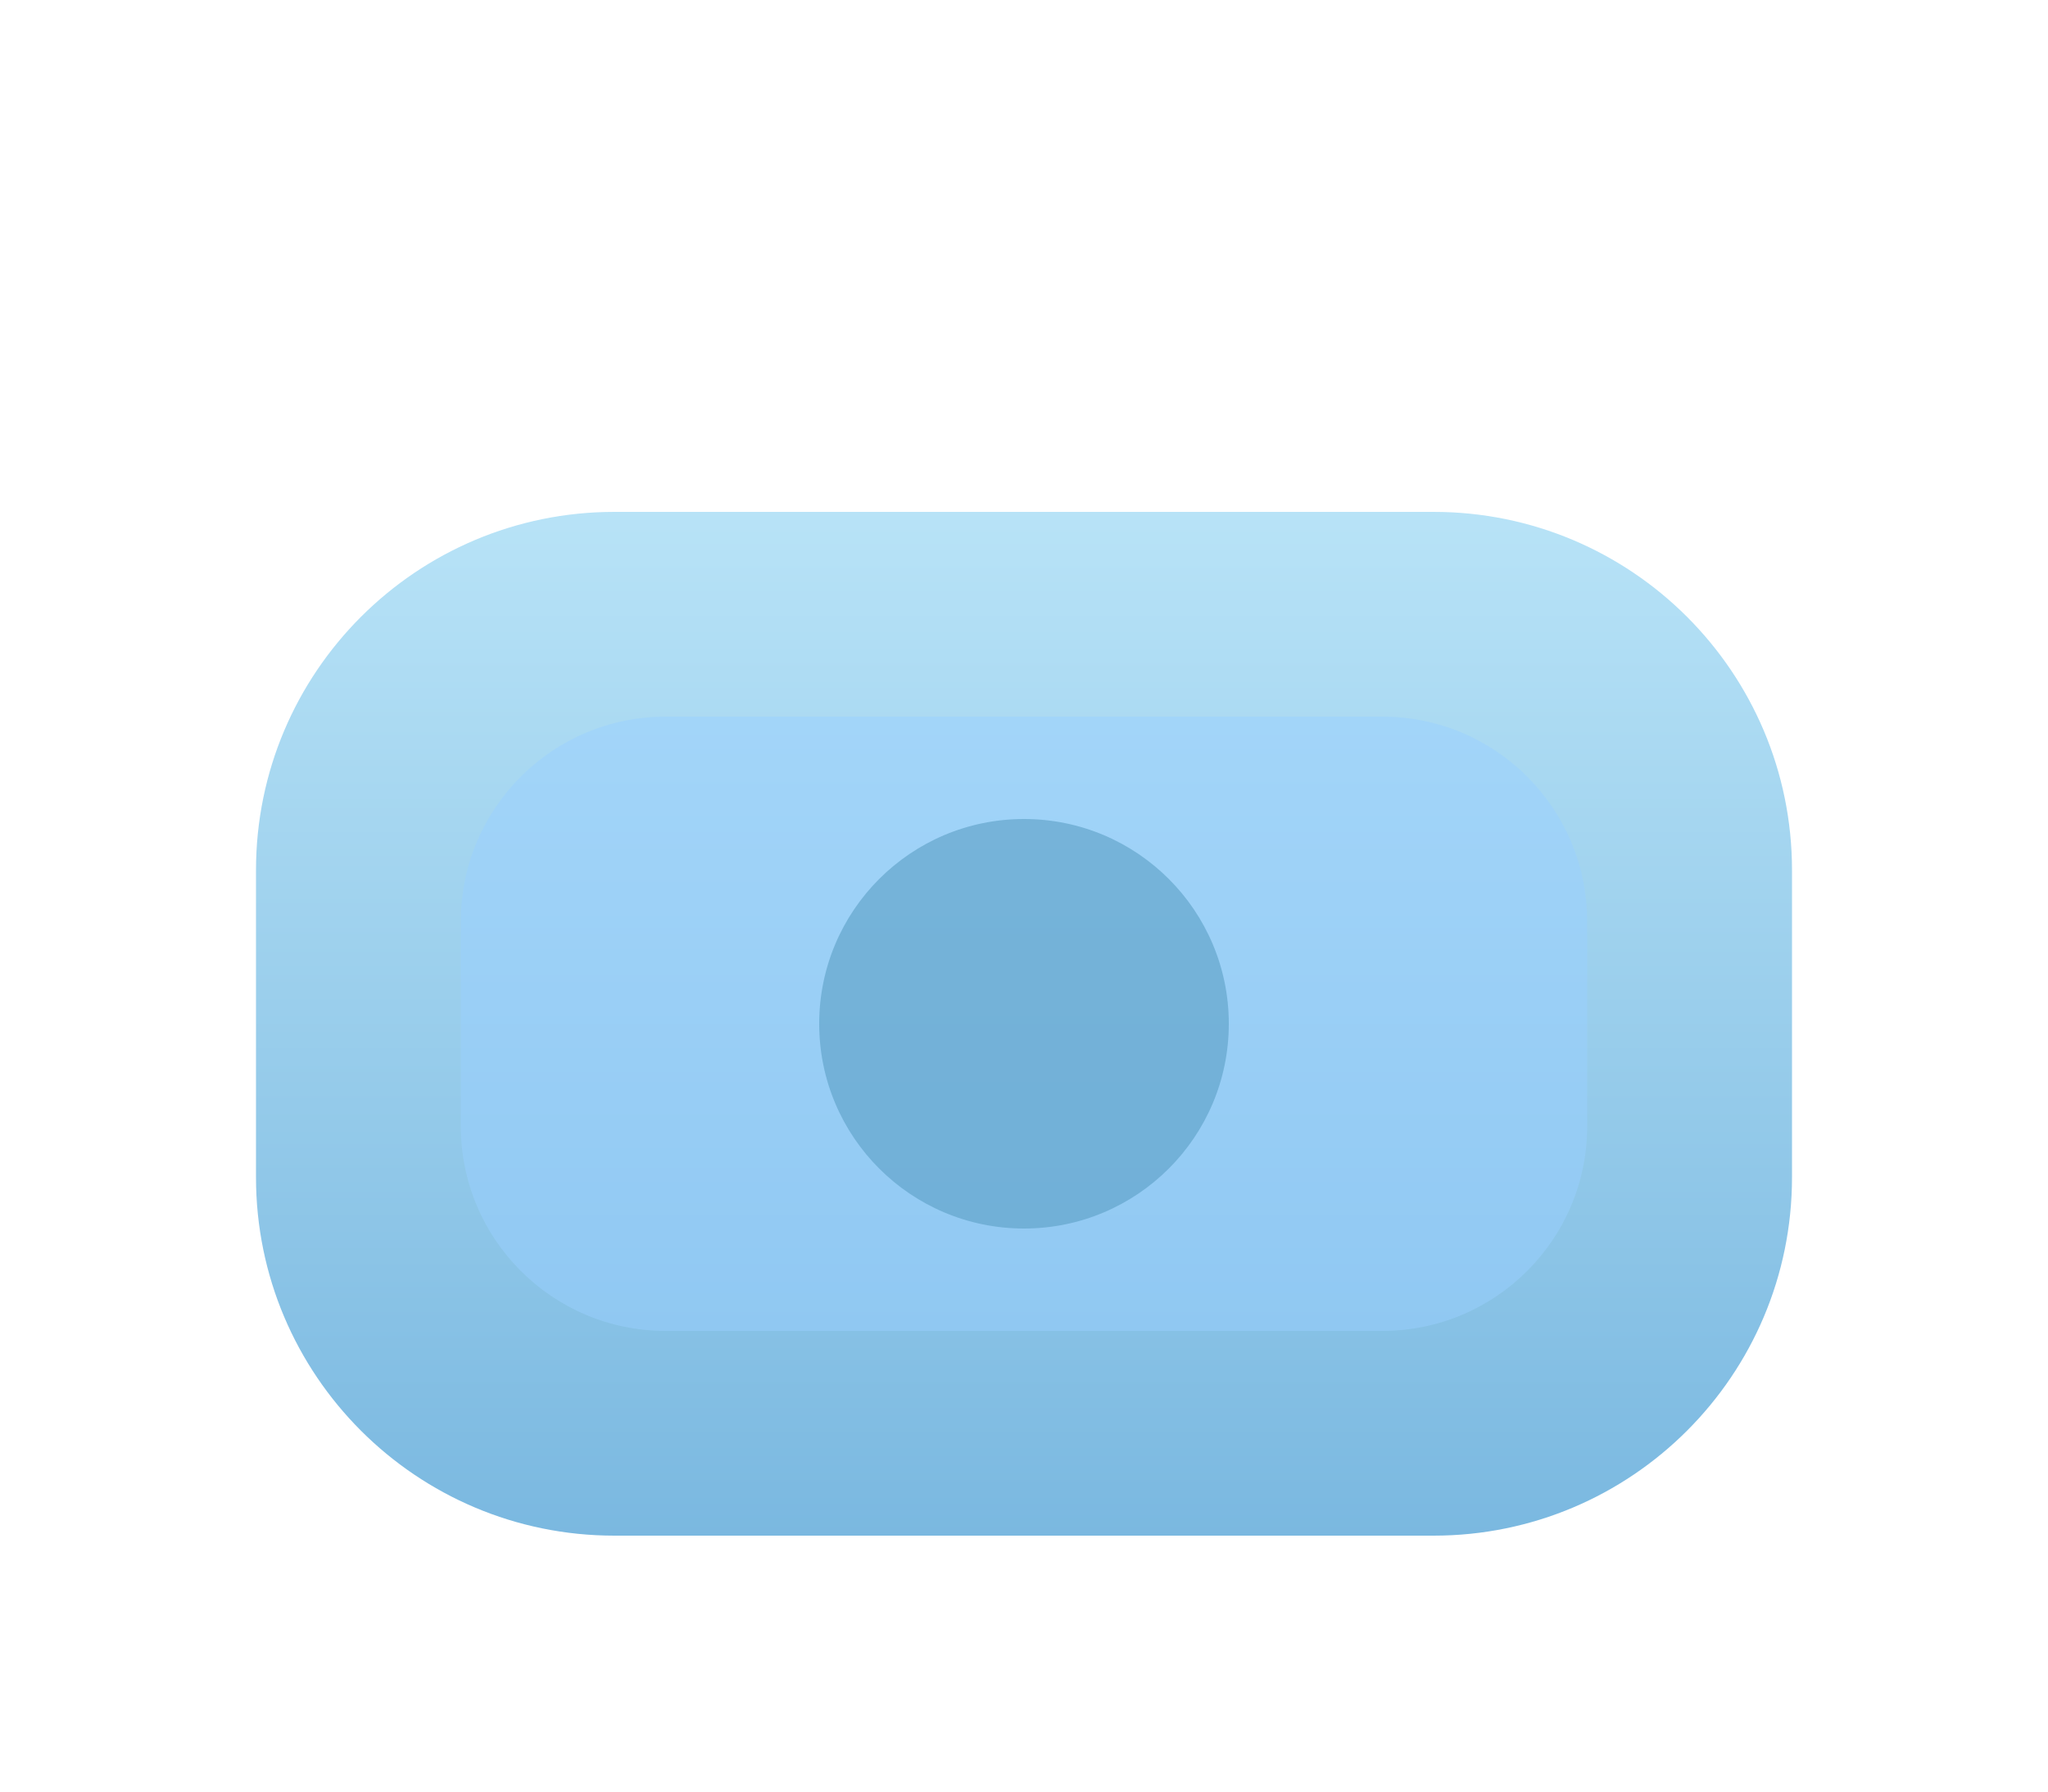
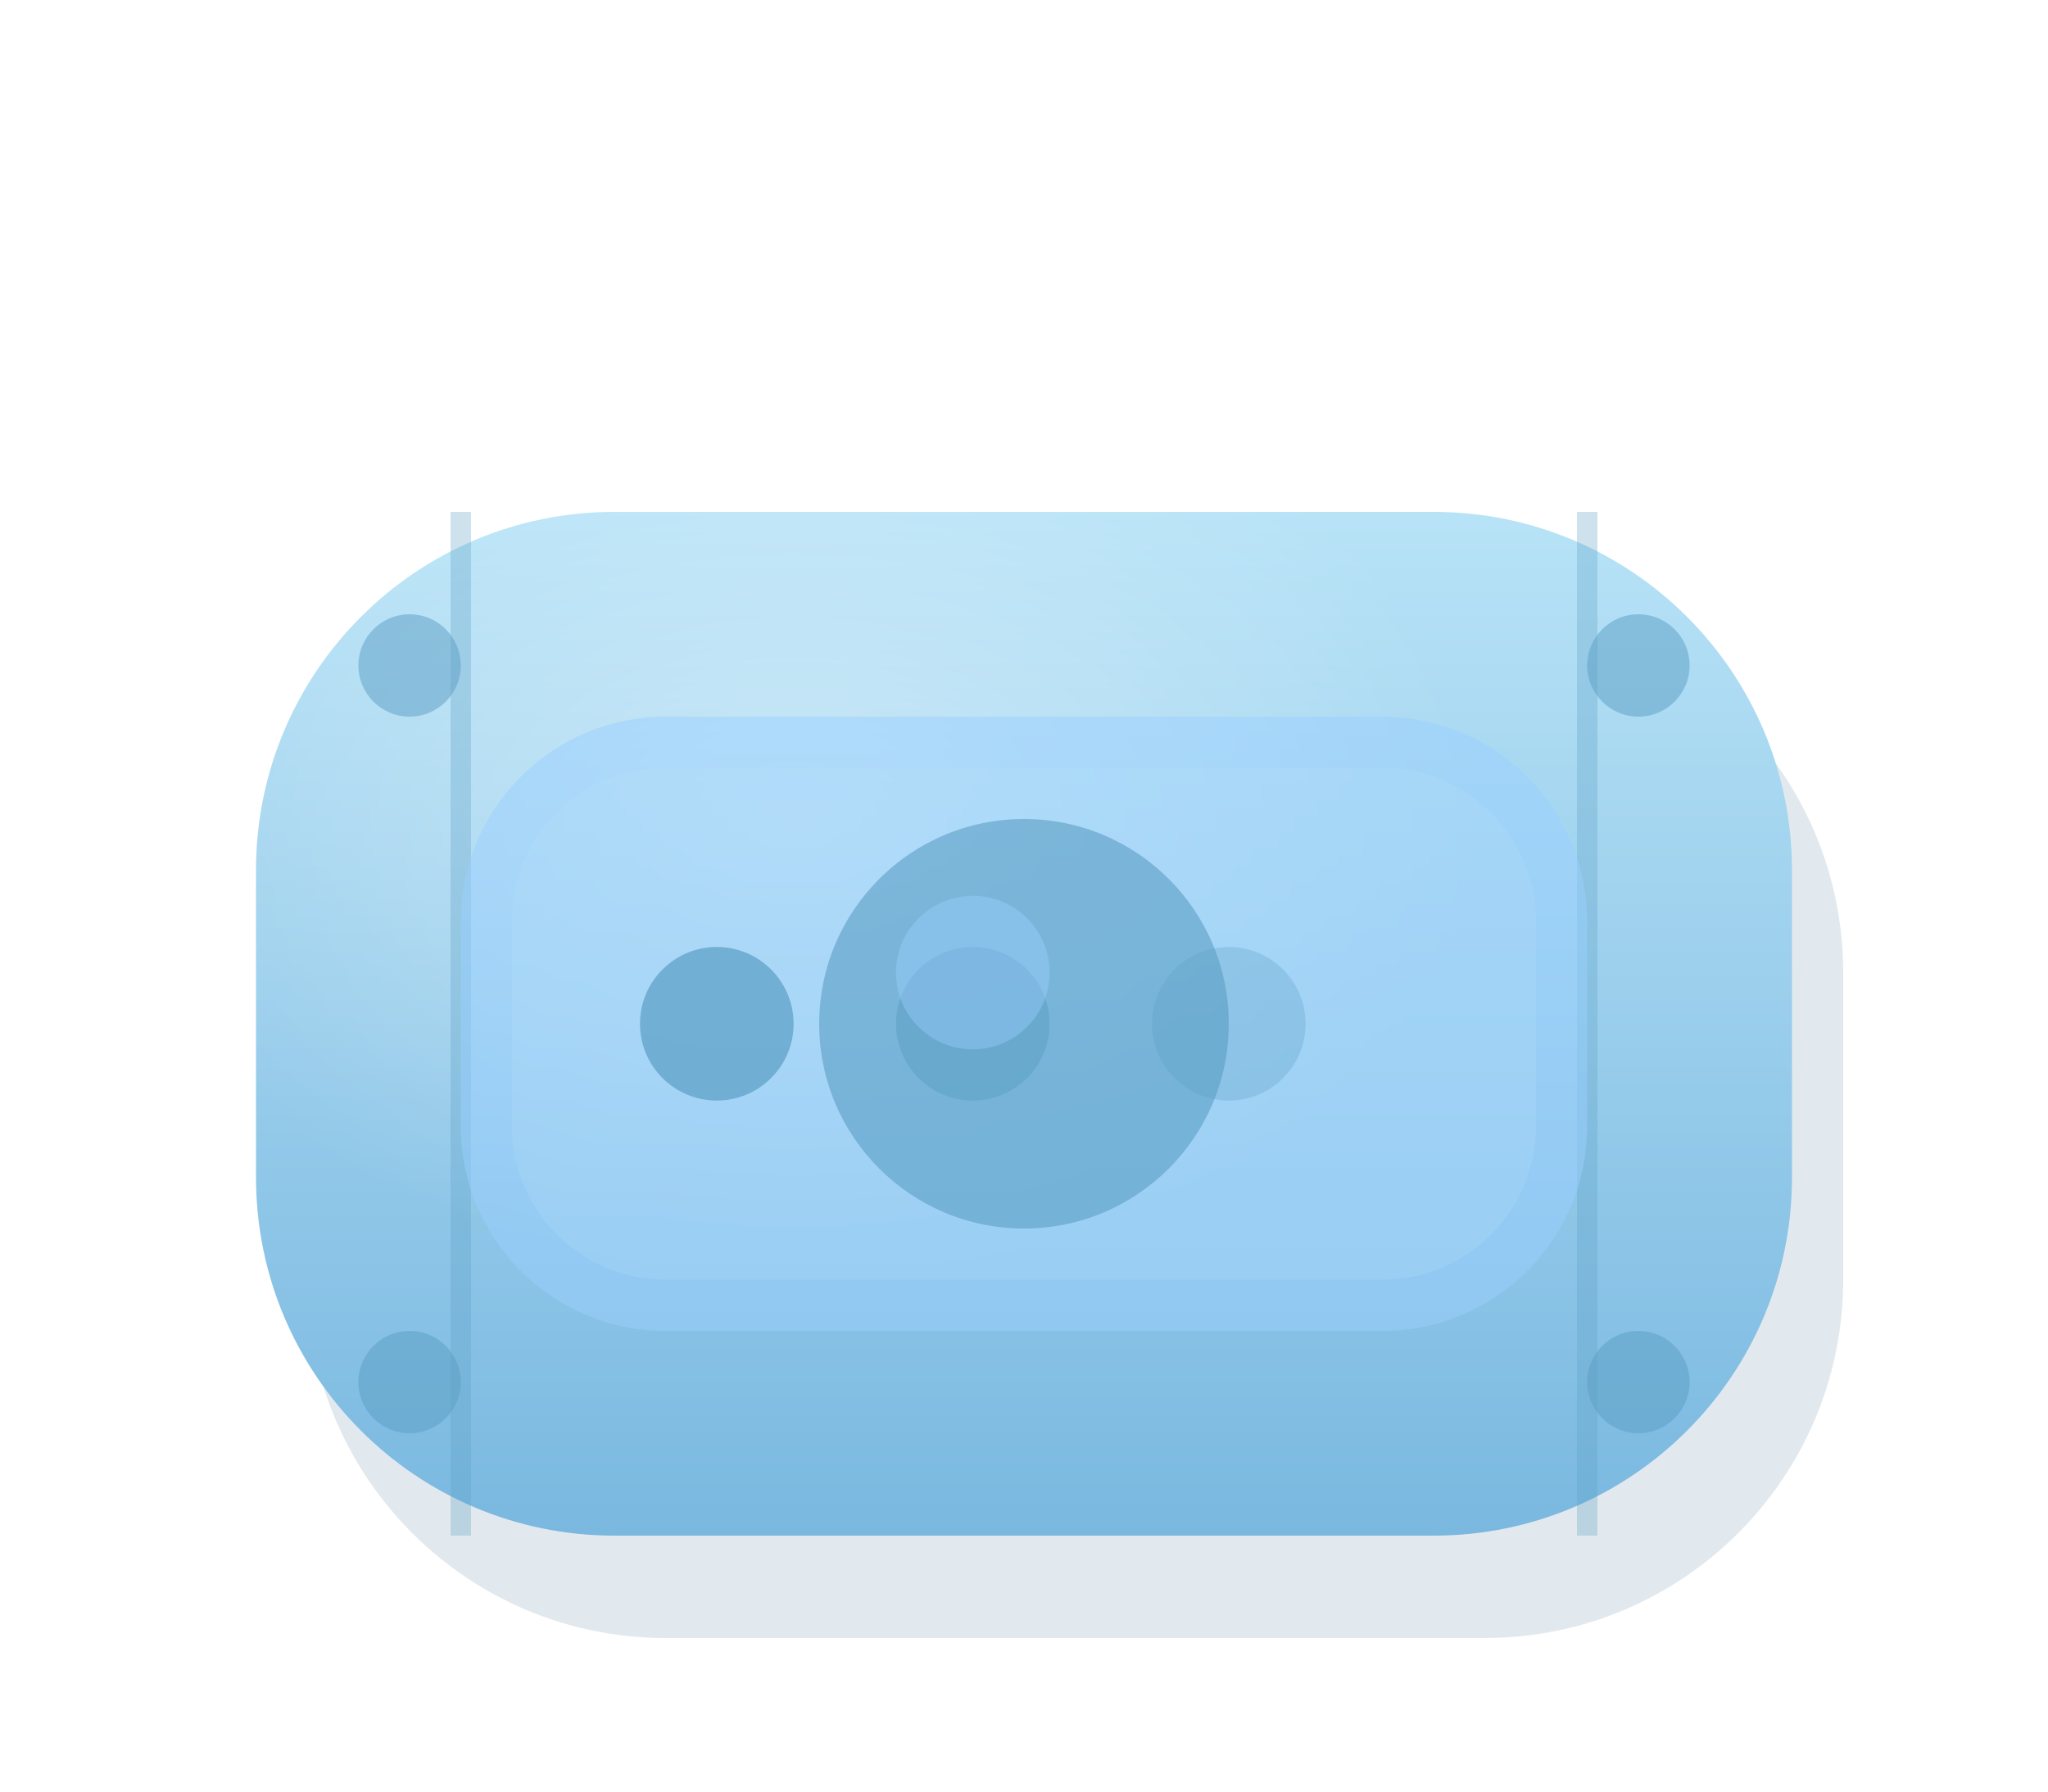
<svg xmlns="http://www.w3.org/2000/svg" viewBox="0 0 80 70" width="80" height="70">
  <defs>
    <linearGradient id="grabberBase" x1="0" y1="0" x2="0" y2="1">
      <stop offset="0%" stop-color="#b8e3f7" />
      <stop offset="100%" stop-color="#7ab8e0" />
    </linearGradient>
+     <radialGradient id="grabberHighlight" cx="0.35" cy="0.3" r="0.45">
+       <stop offset="0%" stop-color="#ffffff" stop-opacity="0.35" />
+       <stop offset="100%" stop-color="#ffffff" stop-opacity="0" />
+     </radialGradient>
  </defs>
+   <rect x="12" y="24" width="60" height="40" rx="14" ry="14" fill="#3a6a8a" opacity="0.15" />
  <rect x="10" y="20" width="60" height="40" rx="14" ry="14" fill="url(#grabberBase)" />
+   <rect x="10" y="20" width="60" height="40" rx="14" ry="14" fill="url(#grabberHighlight)" />
+   <path d="M18 20 L18 60" fill="none" stroke="#5a9ec4" stroke-width="0.8" opacity="0.3" />
+   <path d="M62 20 L62 60" fill="none" stroke="#5a9ec4" stroke-width="0.8" opacity="0.3" />
  <rect x="18" y="28" width="44" height="24" rx="8" ry="8" fill="#9ad0ff" opacity="0.5" />
+   <rect x="20" y="30" width="40" height="20" rx="6" ry="6" fill="#b8e3f7" opacity="0.2" />
+   <circle cx="28" cy="40" r="3" fill="#5a9ec4" opacity="0.7" />
+   <circle cx="38" cy="40" r="3" fill="#5a9ec4" opacity="0.5" />
+   <circle cx="48" cy="40" r="3" fill="#5a9ec4" opacity="0.3" />
  <circle cx="40" cy="40" r="8" fill="#5a9ec4" opacity="0.6" />
+   <circle cx="38" cy="38" r="3" fill="#9ad0ff" opacity="0.4" />
+   <circle cx="16" cy="26" r="2" fill="#5a9ec4" opacity="0.5" />
+   <circle cx="64" cy="26" r="2" fill="#5a9ec4" opacity="0.5" />
+   <circle cx="16" cy="54" r="2" fill="#5a9ec4" opacity="0.5" />
+   <circle cx="64" cy="54" r="2" fill="#5a9ec4" opacity="0.5" />
</svg>
